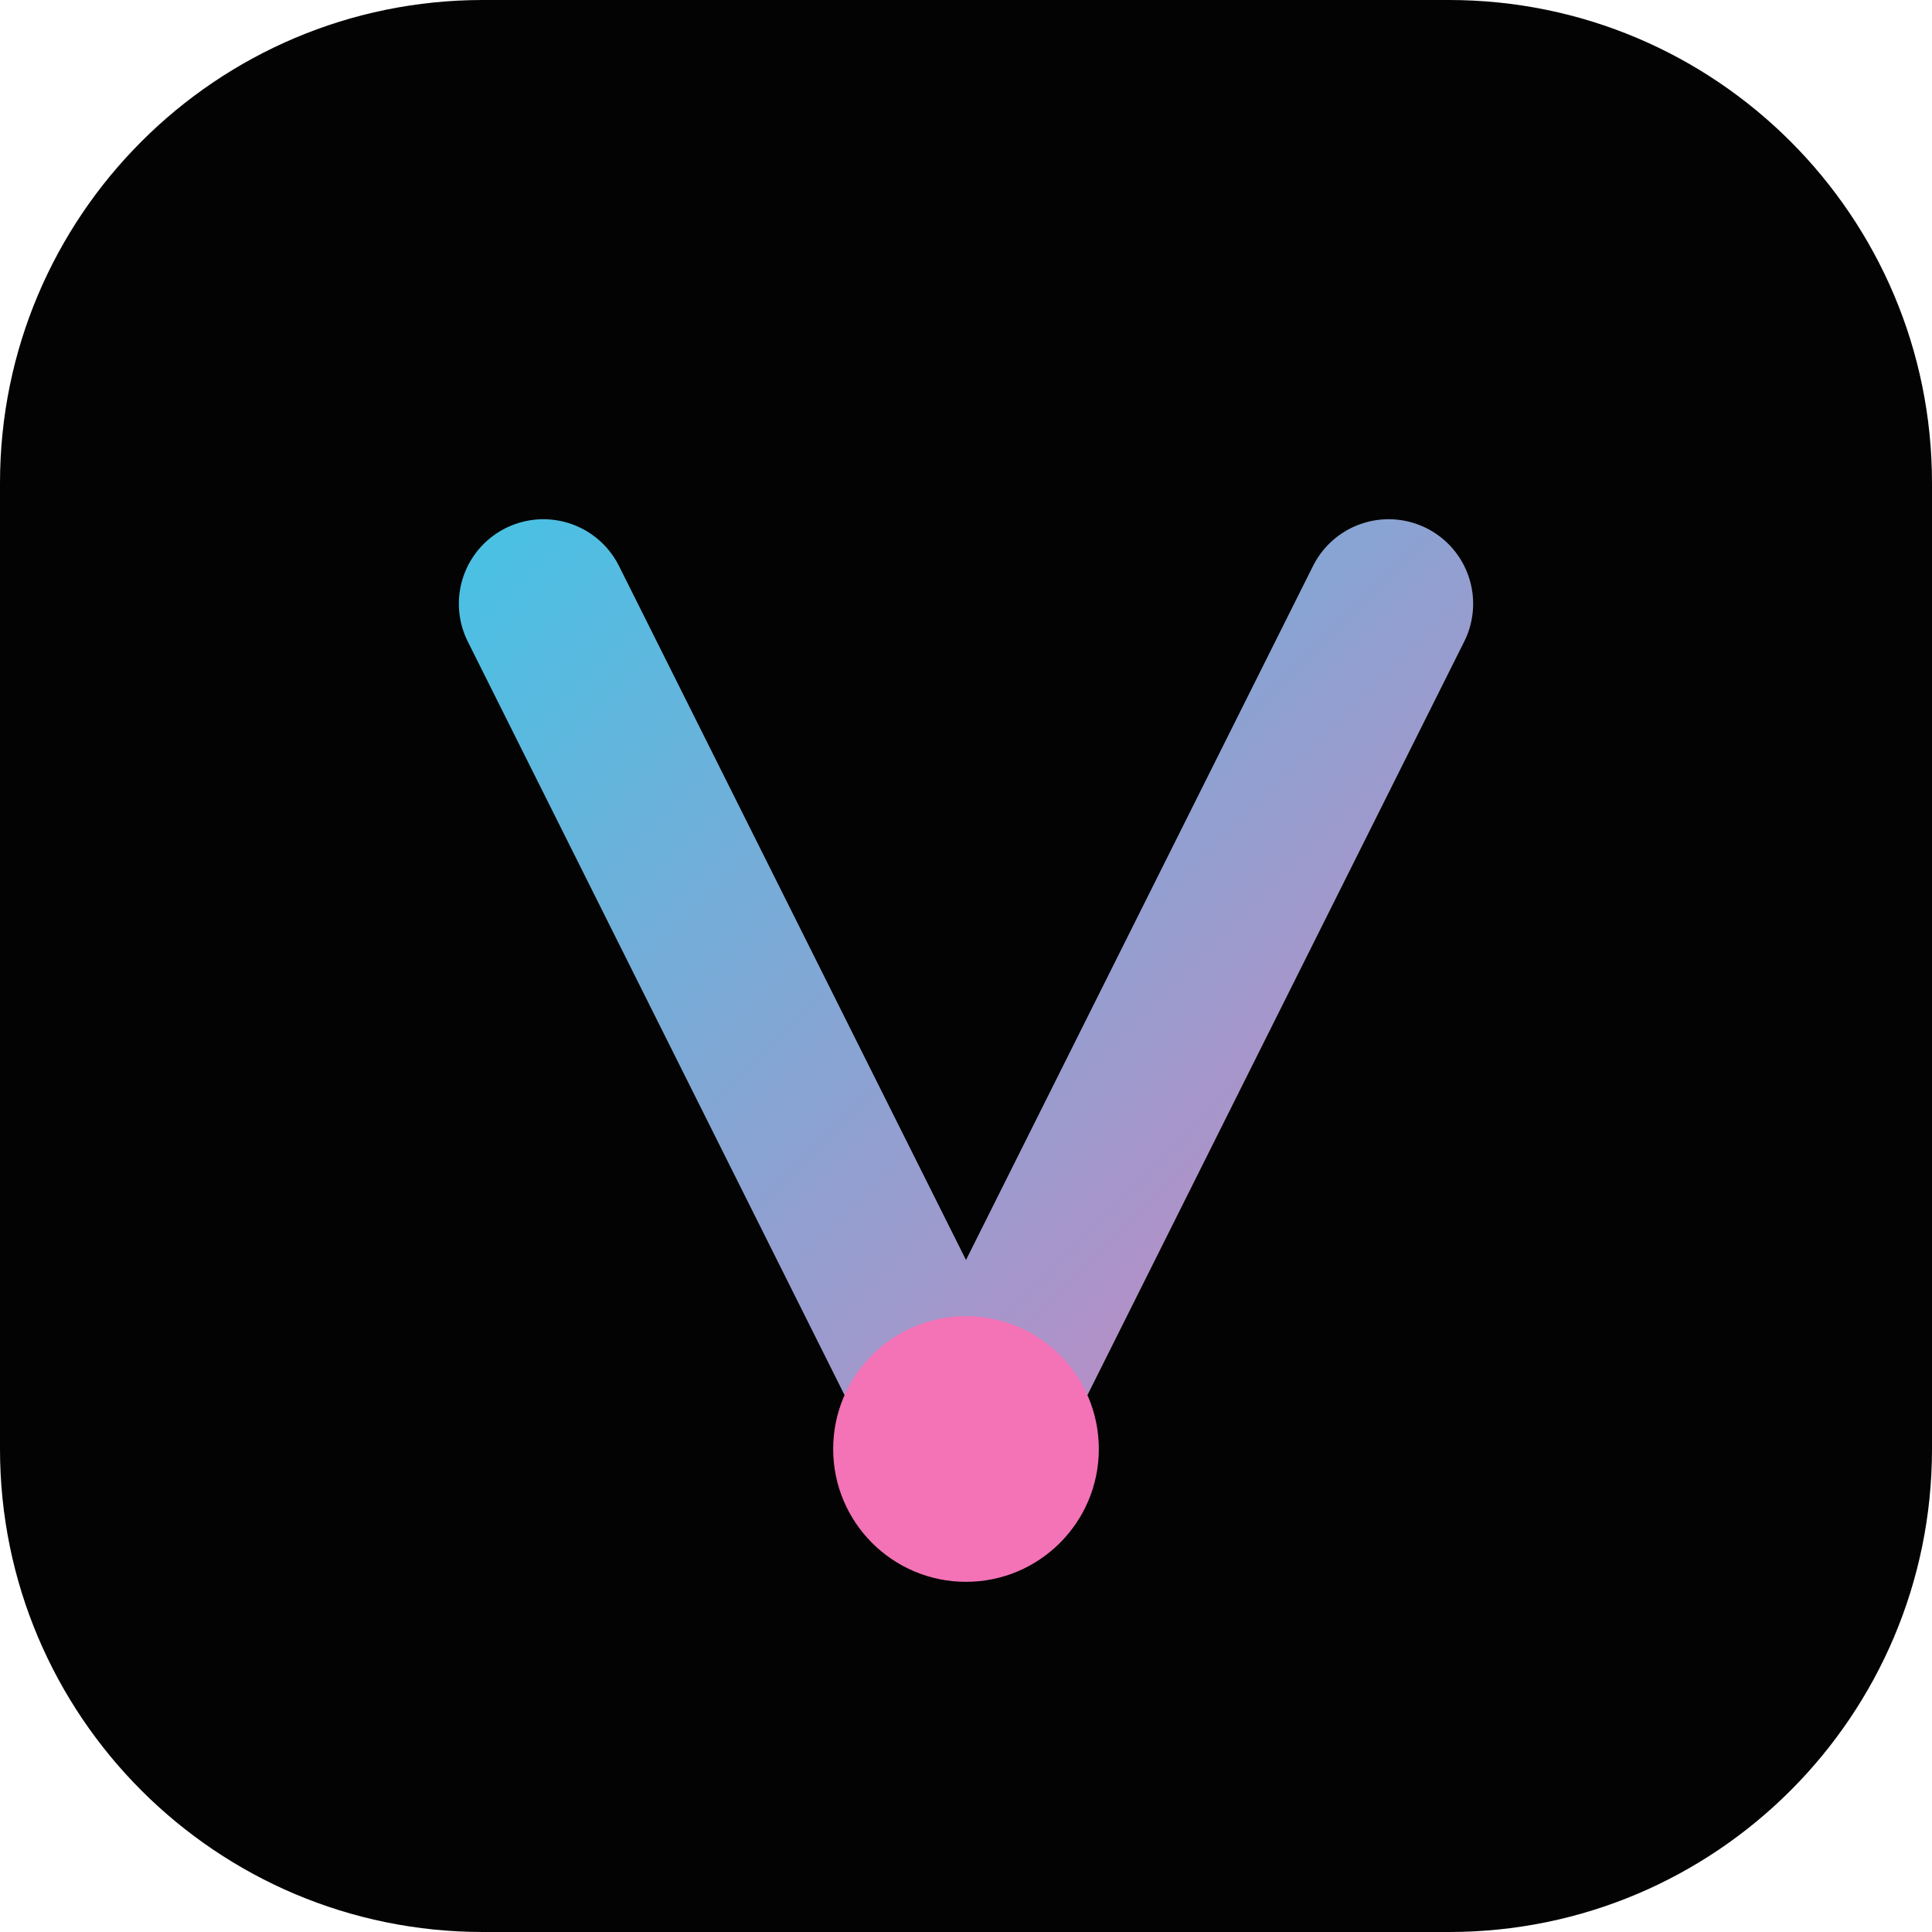
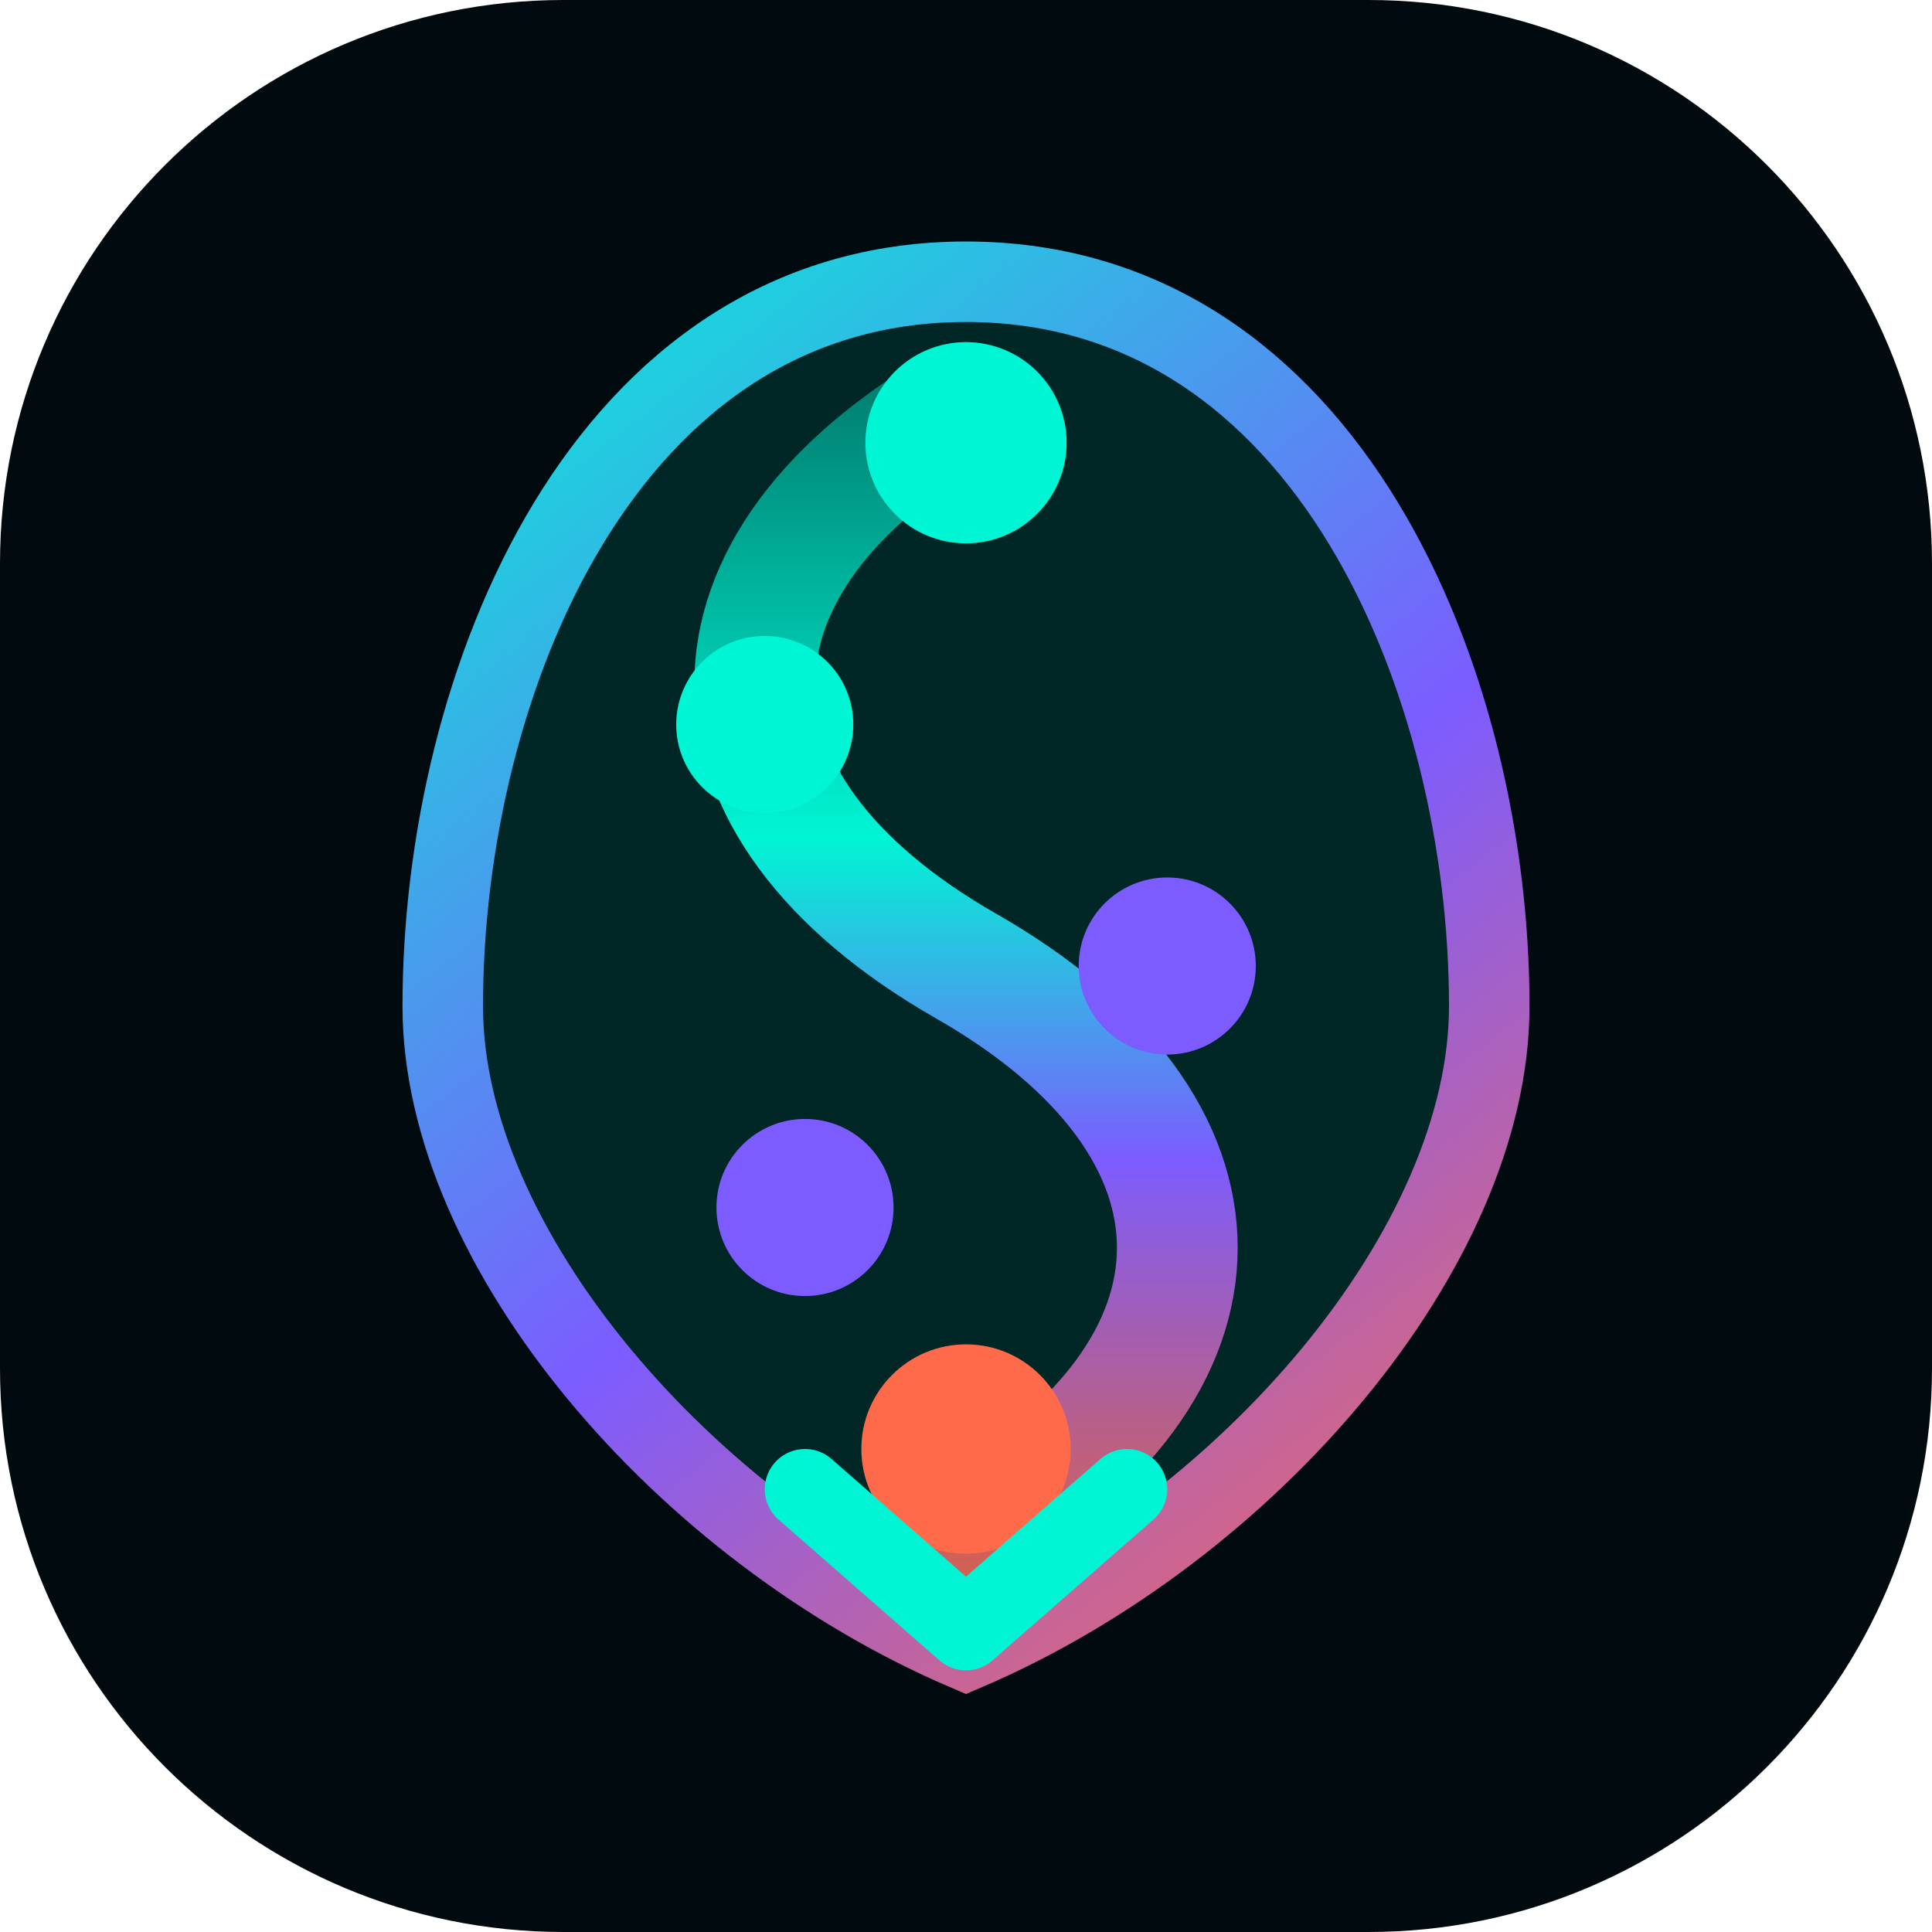
- <svg xmlns="http://www.w3.org/2000/svg" viewBox="0 0 32 32" fill="none">
+ <svg xmlns="http://www.w3.org/2000/svg" viewBox="0 0 48 48" fill="none" role="img" aria-label="Jal">
  <defs>
-     <linearGradient id="g" x1="4" y1="4" x2="28" y2="28" gradientUnits="userSpaceOnUse">
-       <stop stop-color="#22d3ee" />
-       <stop offset="1" stop-color="#f472b6" />
+     <linearGradient id="fav-grad" x1="10" y1="6" x2="38" y2="42" gradientUnits="userSpaceOnUse">
+       <stop stop-color="#00f5d4" />
+       <stop offset="0.55" stop-color="#7c5cff" />
+       <stop offset="1" stop-color="#ff6b4a" />
+     </linearGradient>
+     <linearGradient id="fav-stream" x1="24" y1="8" x2="24" y2="40" gradientUnits="userSpaceOnUse">
+       <stop stop-color="#00f5d4" stop-opacity="0.35" />
+       <stop offset="0.4" stop-color="#00f5d4" />
+       <stop offset="0.65" stop-color="#7c5cff" />
+       <stop offset="1" stop-color="#ff6b4a" stop-opacity="0.85" />
    </linearGradient>
  </defs>
-   <rect width="32" height="32" rx="8" fill="#030303" />
-   <path d="M9 10 L16 24 L23 10" stroke="url(#g)" stroke-width="2.8" stroke-linecap="round" stroke-linejoin="round" />
-   <circle cx="16" cy="24" r="2.2" fill="#f472b6" />
+   <rect width="48" height="48" rx="14" fill="#010a0f" />
+   <path d="M24 7 C15 7 11 17 11 25 C11 31 17 38 24 41 C31 38 37 31 37 25 C37 17 33 7 24 7 Z" fill="rgba(0,245,212,0.12)" stroke="url(#fav-grad)" stroke-width="2" />
+   <path d="M24 10 C17 14 17 20 24 24 C31 28 31 34 24 38" stroke="url(#fav-stream)" stroke-width="3" stroke-linecap="round" fill="none" />
+   <circle cx="24" cy="11" r="2.5" fill="#00f5d4" />
+   <circle cx="19" cy="18" r="2.2" fill="#00f5d4" />
+   <circle cx="29" cy="24" r="2.2" fill="#7c5cff" />
+   <circle cx="20" cy="30" r="2.2" fill="#7c5cff" />
+   <circle cx="24" cy="36" r="2.6" fill="#ff6b4a" />
+   <path d="M20 37 L24 40.5 L28 37" stroke="#00f5d4" stroke-width="2" stroke-linecap="round" stroke-linejoin="round" fill="none" />
</svg>
